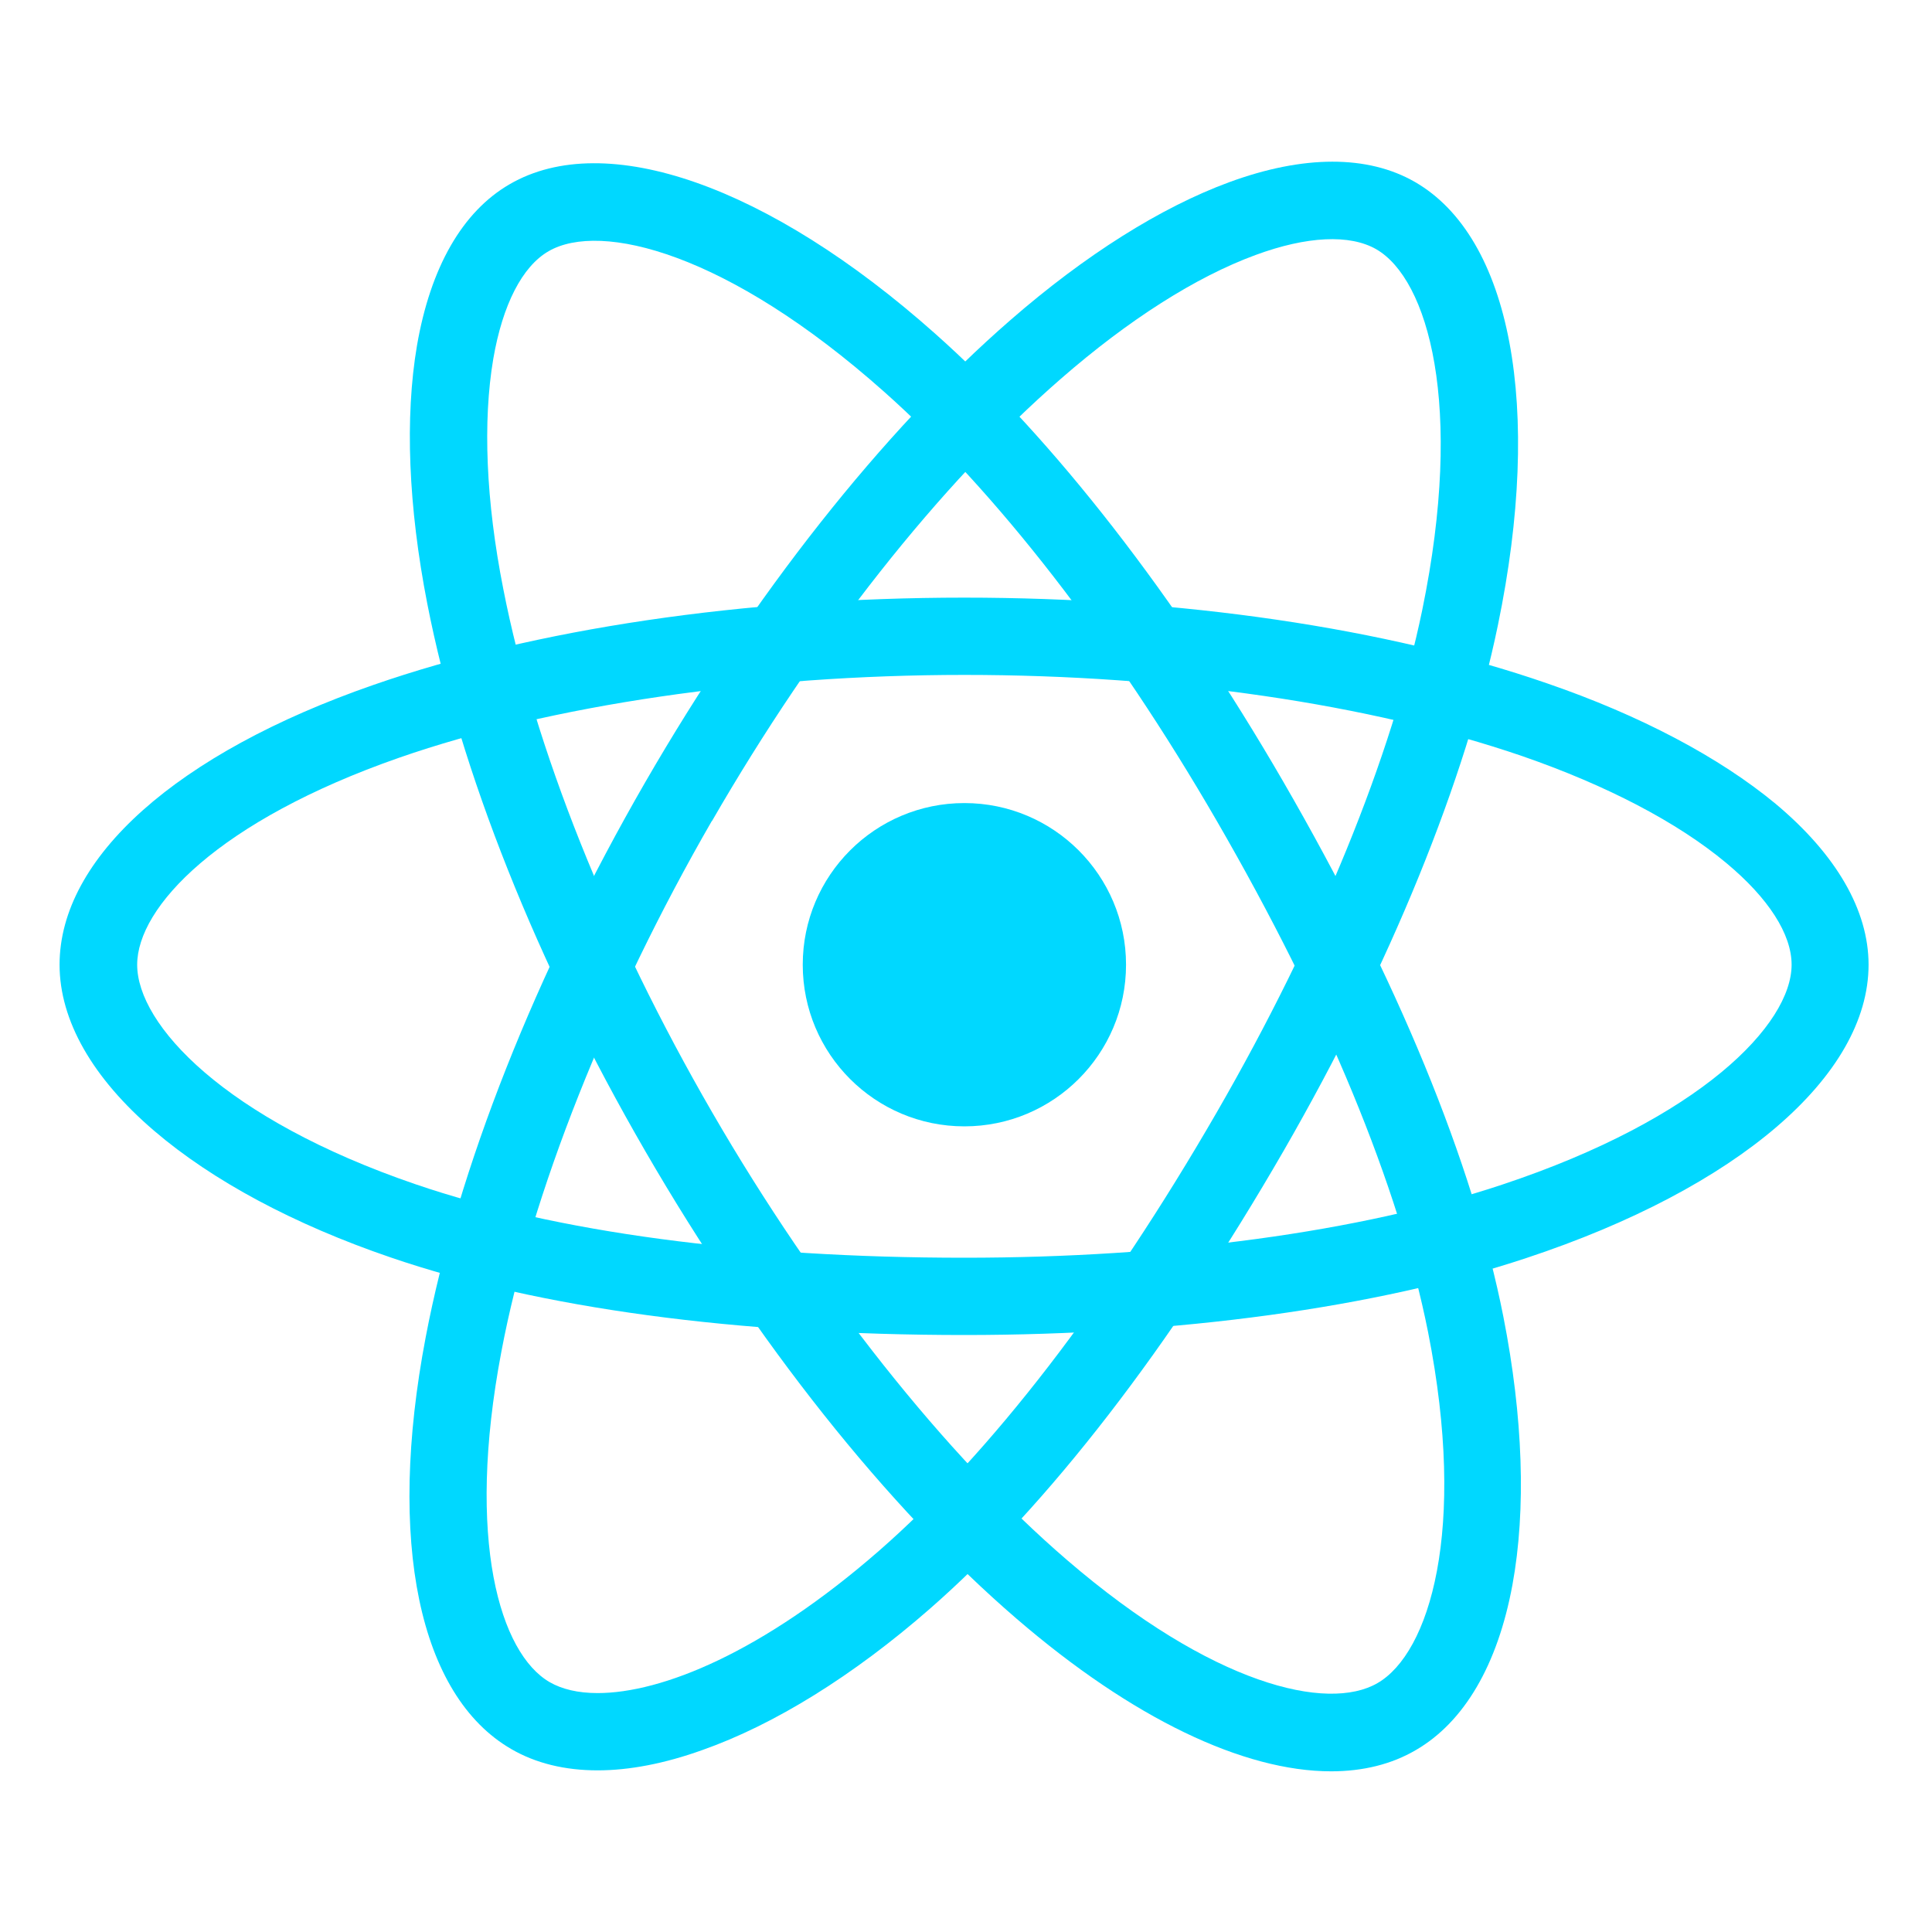
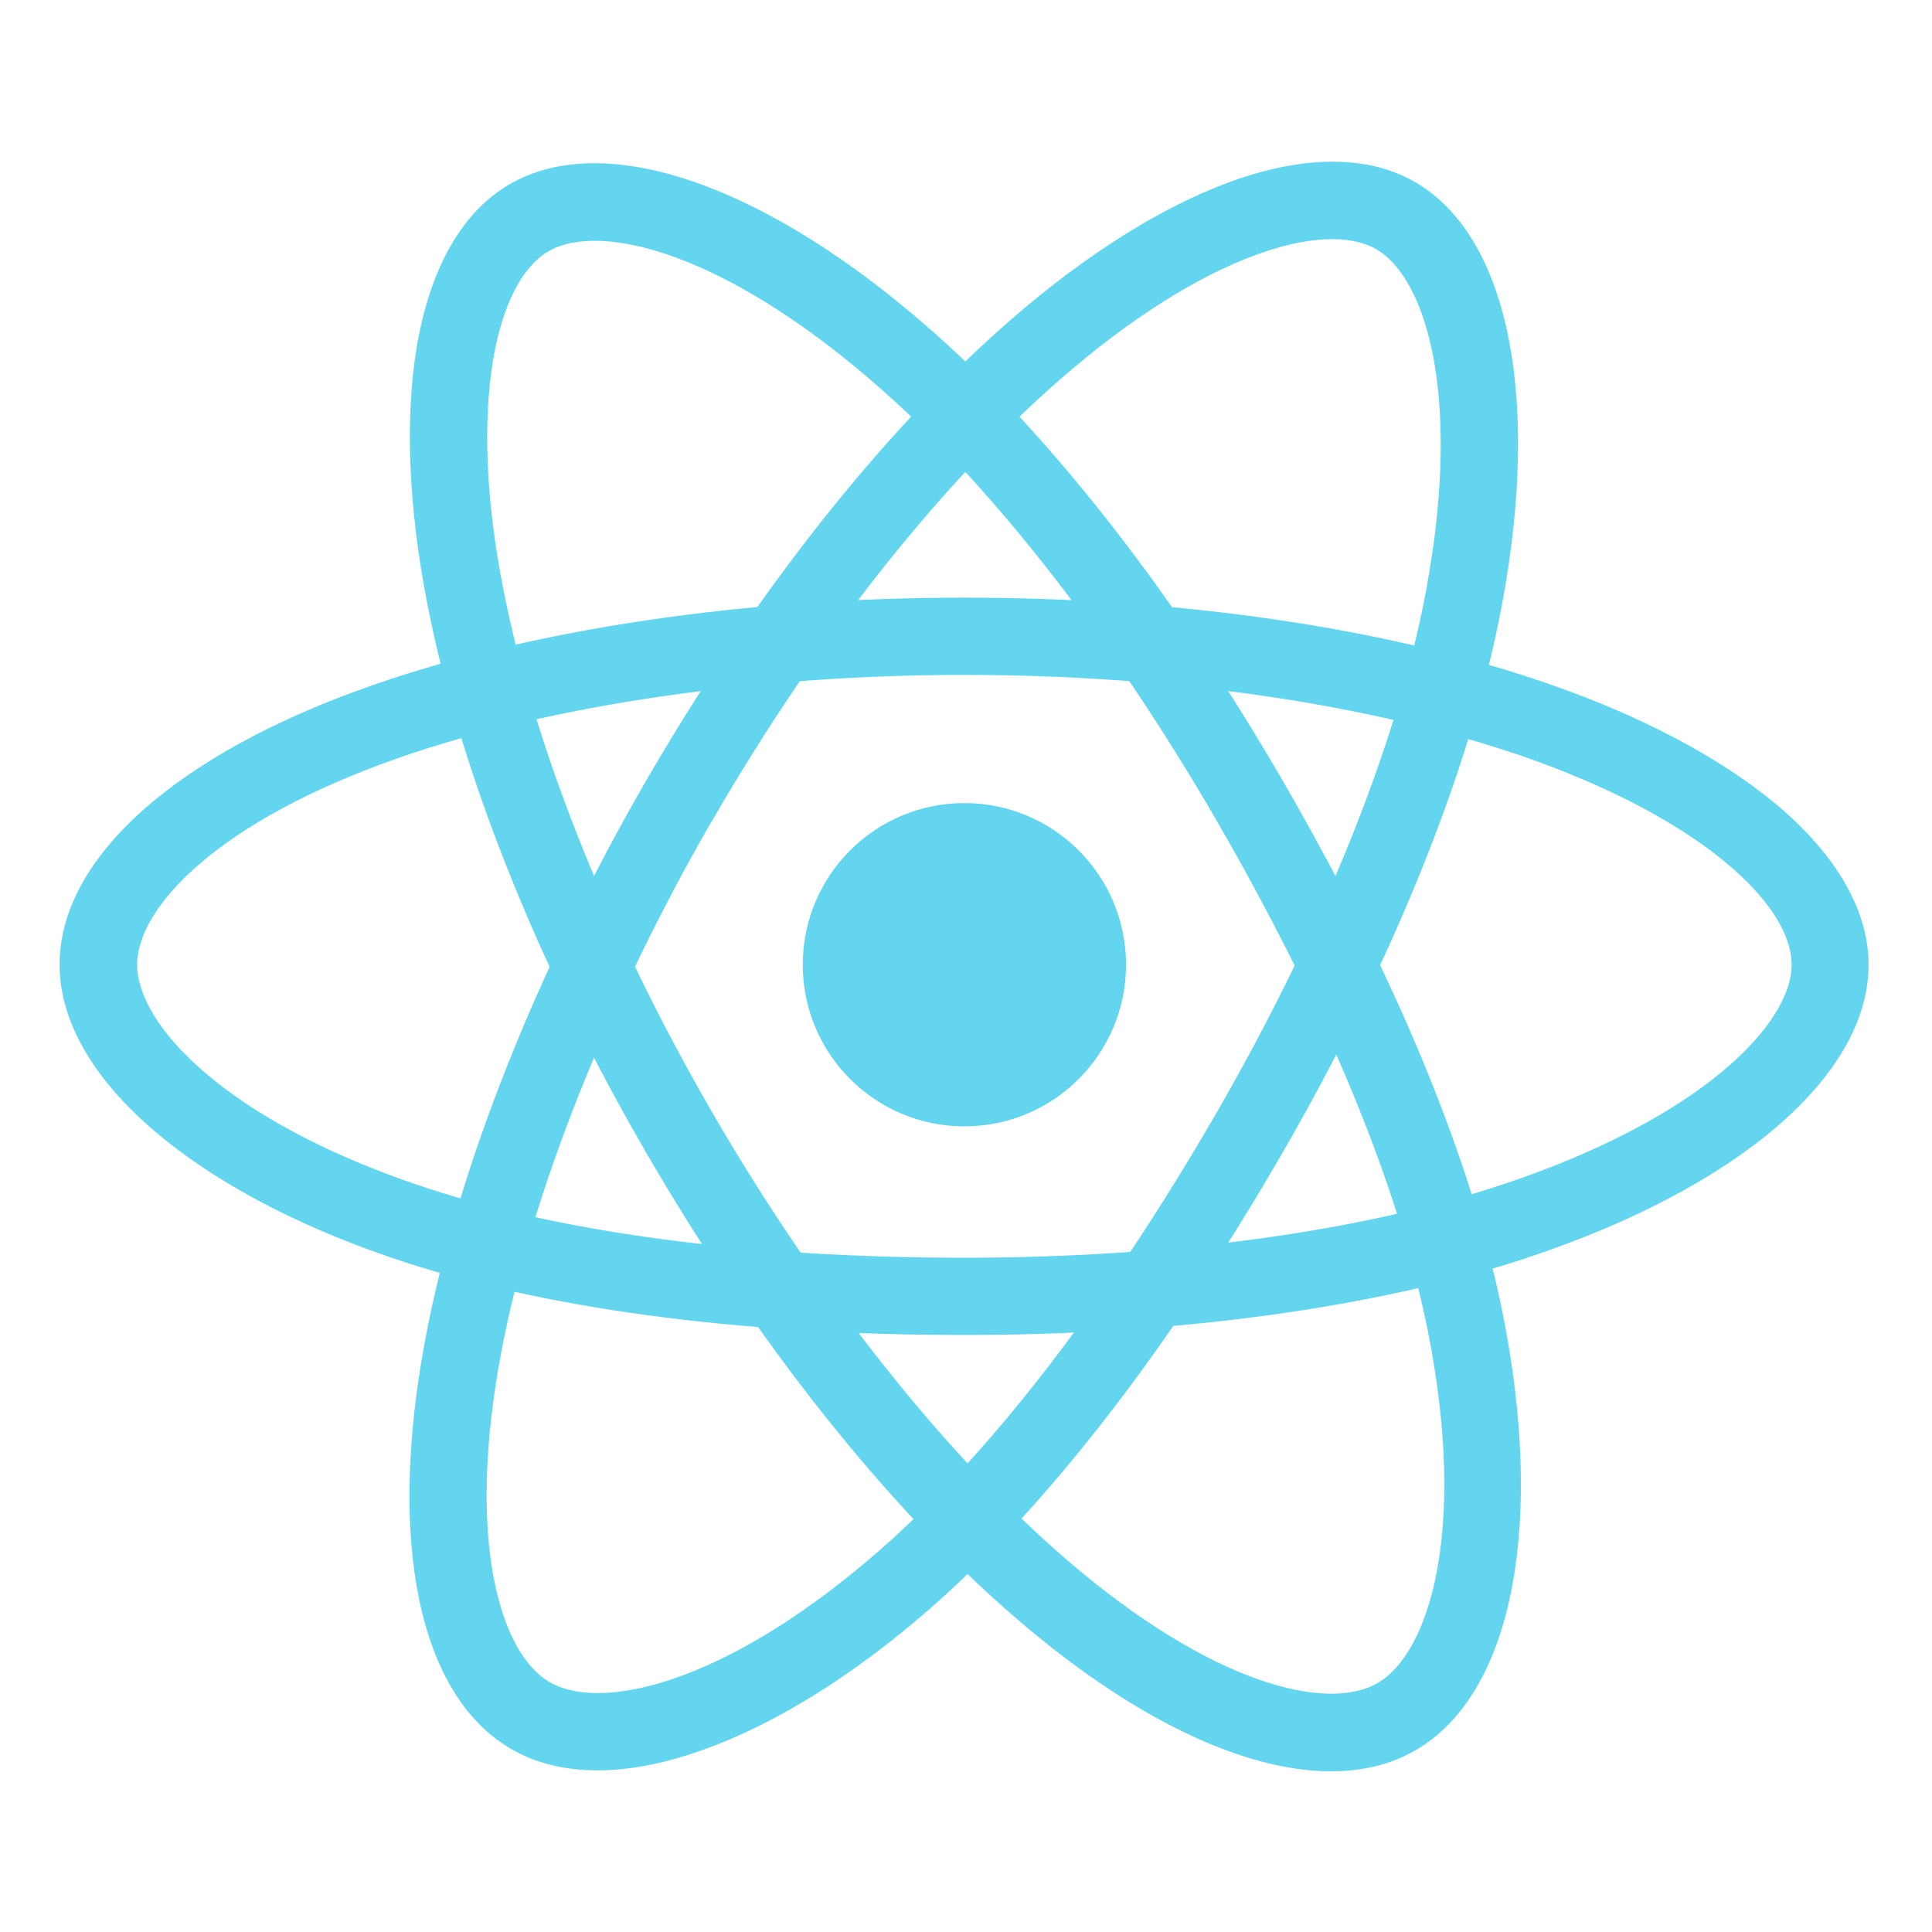
<svg xmlns="http://www.w3.org/2000/svg" id="Layer_2" style="enable-background:new 0 0 600 600;" version="1.1" viewBox="0 0 600 600" xml:space="preserve">
  <style type="text/css">
- 	.st0{fill:#00D8FF;}
+ 	
+ 	.st0{fill: #63D5EF}
</style>
  <circle class="st0" cx="299.5" cy="299.6" r="50.2" />
  <g>
    <path class="st0" d="M299.5,414.6c-70.5,0-132.1-8.3-178.2-24.1c-29.9-10.2-55.3-23.8-73.4-39.3c-19.2-16.4-29.4-34.3-29.4-51.6   c0-33.2,36.4-65.7,97.5-86.9c50-17.4,115.2-27.1,183.4-27.1c67,0,131.3,9.4,181,26.6c29.1,10,53.6,23,71,37.4   c18.9,15.8,28.9,33.1,28.9,50c0,34.5-40.7,69.4-106.3,91.1C427.6,406.1,365.6,414.6,299.5,414.6z M299.5,209.6   c-64.7,0-128.7,9.4-175.5,25.7c-56.2,19.6-81.4,46.4-81.4,64.3c0,18.6,27.1,47.9,86.5,68.2c43.6,14.9,102.6,22.8,170.4,22.8   c63.6,0,122.9-8,167-22.7c61.7-20.5,89.9-49.8,89.9-68.3c0-9.5-7.2-20.7-20.3-31.6c-15.1-12.6-37.1-24.1-63.4-33.2   C425.4,218.6,363.9,209.6,299.5,209.6z" />
  </g>
  <g>
    <path class="st0" d="M185.6,549.8c-10.2,0-19.2-2.2-26.8-6.6c-28.7-16.6-38.7-64.4-26.6-127.9c9.9-52.1,34.1-113.3,68.2-172.4   c33.5-58,73.7-109,113.4-143.5c23.2-20.2,46.7-35,67.9-42.8c23.1-8.5,43.1-8.5,57.7-0.1c29.9,17.2,39.8,70,25.8,137.6   c-9.9,48-33.5,105.9-66.5,163.2c-35.2,61-73.2,110.2-109.9,142.3c-23.8,20.8-48.3,36-70.7,43.9   C206.4,547.7,195.4,549.8,185.6,549.8z M210.7,248.9l10.4,6c-32.3,56-56.2,116.1-65.4,164.9c-11.1,58.5-0.4,93.7,15,102.6   c3.8,2.2,8.8,3.4,14.9,3.4c19.9,0,51.2-12.6,87.4-44.2c34.7-30.3,71-77.5,104.9-136.2c31.8-55.1,54.4-110.5,63.8-156   c13.1-63.7,1.8-102.7-14.3-112c-8.2-4.7-21.5-4.1-37.5,1.8c-18.5,6.8-39.4,20.1-60.4,38.4c-37.7,32.8-76.2,81.6-108.4,137.4   L210.7,248.9z" />
  </g>
  <g>
    <path class="st0" d="M413.4,550.1c-27.2,0-61.7-16.4-97.7-47.4c-40.2-34.6-81.1-86.1-115.3-145.2v0c-33.6-58-57.6-118.3-67.7-170   c-5.9-30.2-7-57.9-3.2-80.2c4.2-24.3,14.1-41.6,28.8-50.1c29.8-17.3,80.5,0.5,132.1,46.4c36.6,32.5,75,81.9,108.1,139.1   c35.3,61,59,118.5,68.4,166.3c6.1,31,7.1,59.8,2.8,83.2c-4.6,24.9-15,42.6-30,51.3C432.2,547.9,423.3,550.1,413.4,550.1z    M221.2,345.5c32.4,56,72.6,106.7,110.2,139c45.1,38.8,80.9,47.2,96.4,38.2c16.1-9.3,27.9-47.4,15.7-109   c-9-45.2-31.7-100.2-65.7-158.9c-31.9-55.1-68.6-102.4-103.3-133.2C225.9,78.4,186.5,68.7,170.4,78c-8.2,4.7-14.3,16.6-17.2,33.4   c-3.3,19.4-2.3,44.2,3.1,71.5C165.9,232,188.9,289.7,221.2,345.5L221.2,345.5z" />
  </g>
</svg>
